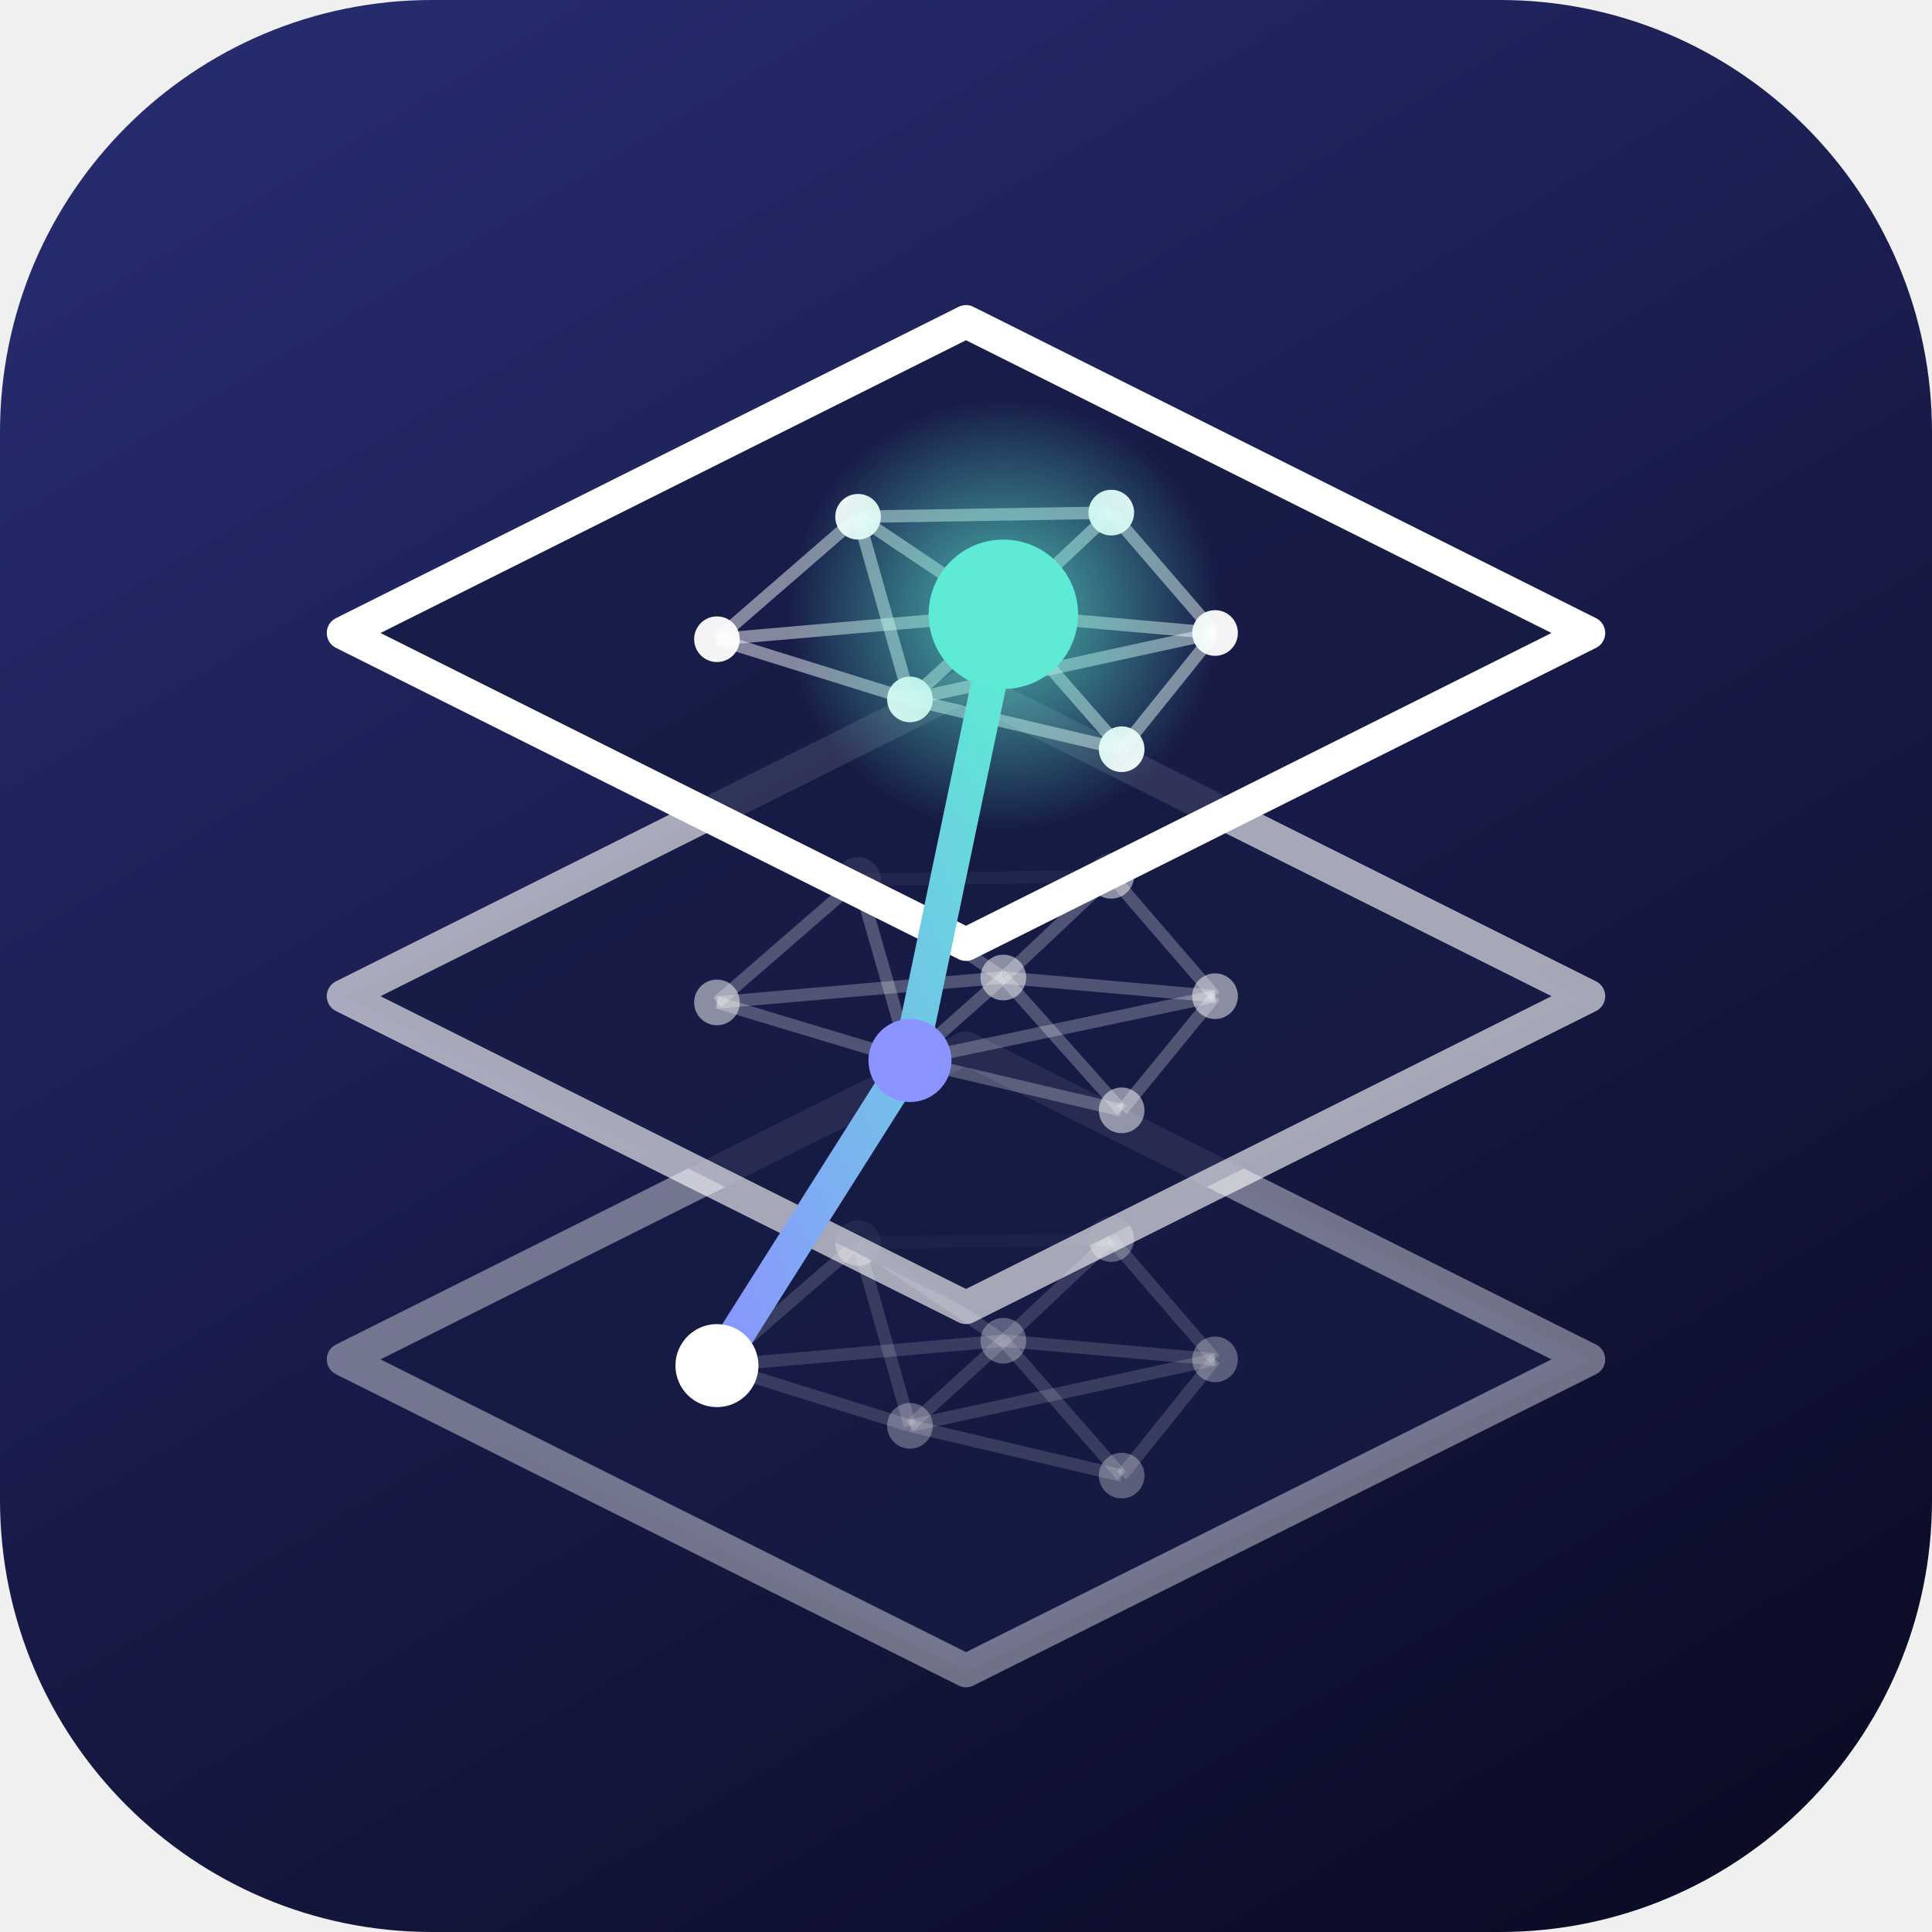
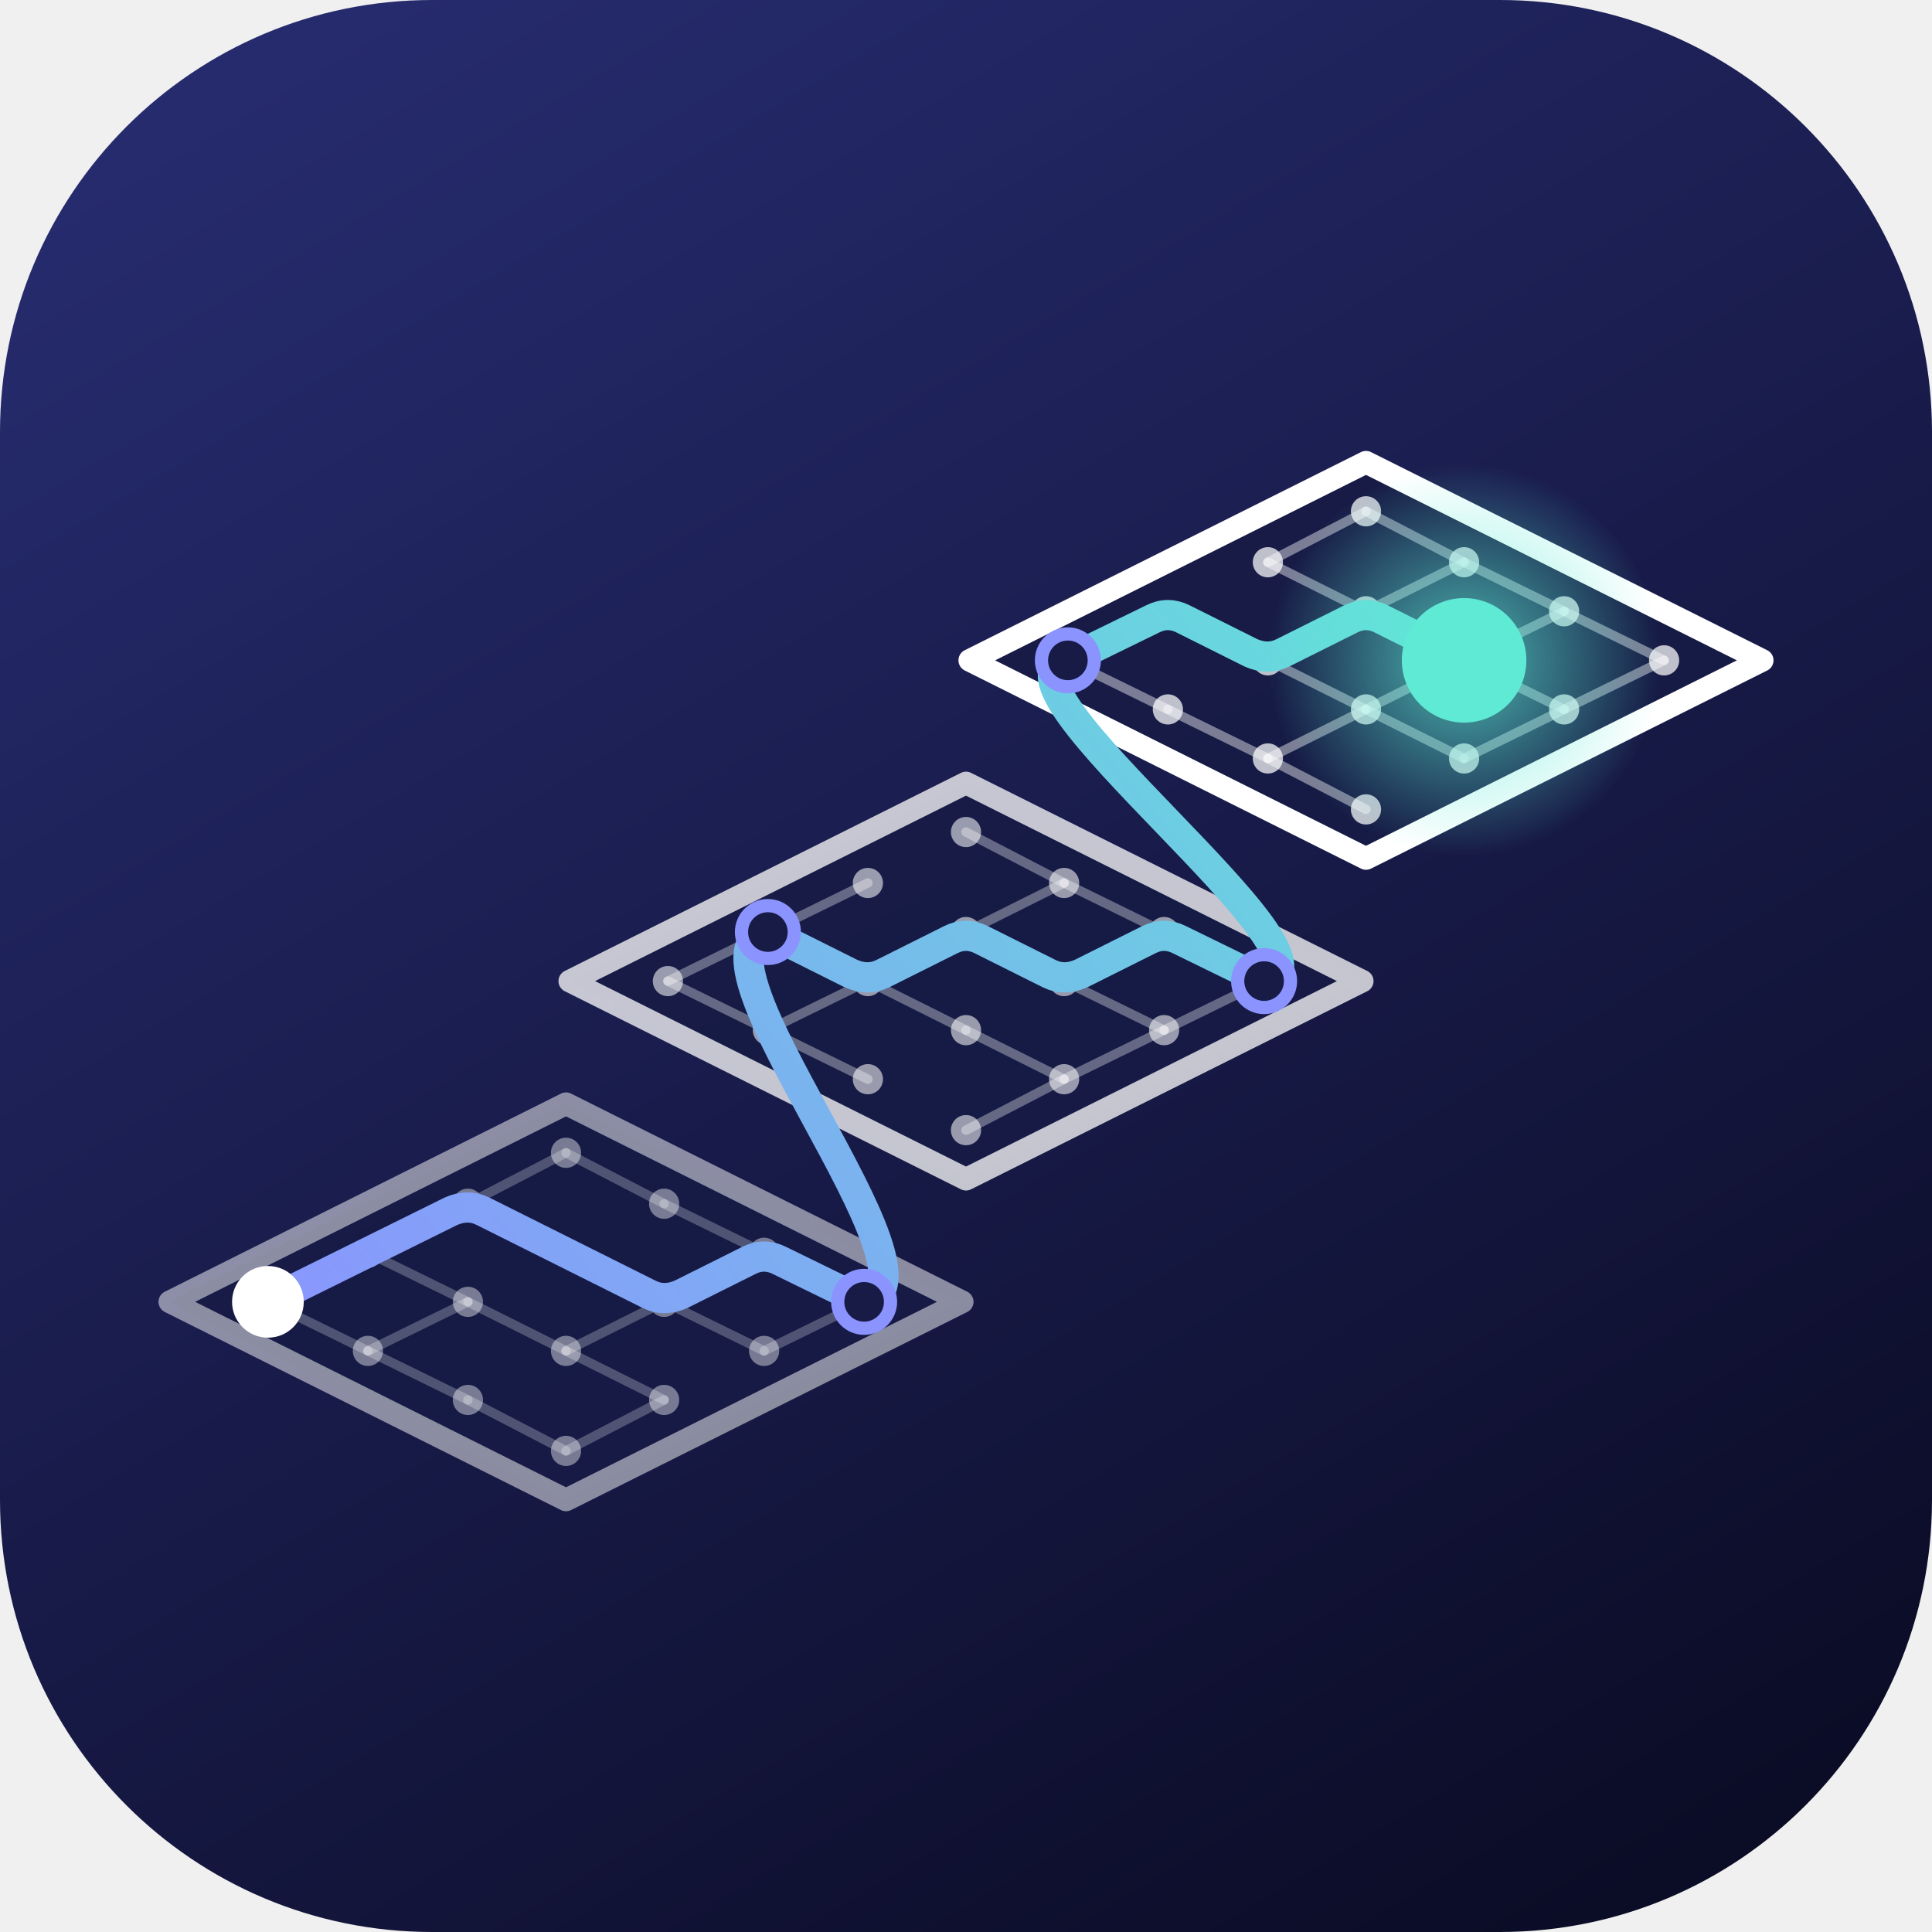
<svg xmlns="http://www.w3.org/2000/svg" viewBox="0 0 1024 1024" width="1024" height="1024" role="img" aria-label="Engram">
  <defs>
    <linearGradient id="bg" x1="0.2" y1="0" x2="0.8" y2="1">
      <stop offset="0" stop-color="#262B6E" />
      <stop offset="1" stop-color="#0B0C26" />
    </linearGradient>
-     <linearGradient id="route" x1="0" y1="1" x2="1" y2="0">
+     <linearGradient id="route" gradientUnits="userSpaceOnUse" x1="200" y1="800" x2="840" y2="260">
      <stop offset="0" stop-color="#8B93FF" />
      <stop offset="1" stop-color="#5EEAD4" />
    </linearGradient>
    <radialGradient id="glow" cx="0.5" cy="0.5" r="0.5">
      <stop offset="0" stop-color="#5EEAD4" stop-opacity="0.75" />
      <stop offset="1" stop-color="#5EEAD4" stop-opacity="0" />
    </radialGradient>
  </defs>
  <rect width="1024" height="1024" rx="229" fill="url(#bg)" />
-   <g transform="translate(512 528) scale(1.1) translate(-512 -525)">
-     <polygon points="512,850 812,700 512,550 212,700" fill="#171B45" fill-opacity="0.82" stroke="#FFFFFF" stroke-opacity="0.4" stroke-width="16" stroke-linejoin="round" />
-     <g stroke="#FFFFFF" stroke-opacity="0.15" stroke-width="6">
-       <line x1="460" y1="644" x2="582" y2="642" />
-       <line x1="460" y1="644" x2="485" y2="732" />
-       <line x1="460" y1="644" x2="392" y2="703" />
-       <line x1="460" y1="644" x2="530" y2="691" />
-       <line x1="582" y1="642" x2="632" y2="700" />
-       <line x1="582" y1="642" x2="530" y2="691" />
-       <line x1="632" y1="700" x2="587" y2="756" />
-       <line x1="632" y1="700" x2="485" y2="732" />
-       <line x1="632" y1="700" x2="530" y2="691" />
-       <line x1="587" y1="756" x2="485" y2="732" />
-       <line x1="587" y1="756" x2="530" y2="691" />
-       <line x1="485" y1="732" x2="392" y2="703" />
-       <line x1="485" y1="732" x2="530" y2="691" />
-       <line x1="392" y1="703" x2="530" y2="691" />
-     </g>
-     <g fill="#FFFFFF" fill-opacity="0.3">
-       <circle cx="460" cy="644" r="11" />
-       <circle cx="582" cy="642" r="11" />
-       <circle cx="632" cy="700" r="11" />
-       <circle cx="587" cy="756" r="11" />
-       <circle cx="485" cy="732" r="11" />
-       <circle cx="392" cy="703" r="11" />
-       <circle cx="530" cy="691" r="11" />
-     </g>
-     <polygon points="512,675 812,525 512,375 212,525" fill="#171B45" fill-opacity="0.82" stroke="#FFFFFF" stroke-opacity="0.62" stroke-width="16" stroke-linejoin="round" />
-     <g stroke="#FFFFFF" stroke-opacity="0.25" stroke-width="6">
-       <line x1="460" y1="469" x2="582" y2="467" />
-       <line x1="460" y1="469" x2="485" y2="556" />
-       <line x1="460" y1="469" x2="392" y2="528" />
-       <line x1="460" y1="469" x2="530" y2="516" />
-       <line x1="582" y1="467" x2="632" y2="525" />
-       <line x1="582" y1="467" x2="530" y2="516" />
-       <line x1="632" y1="525" x2="587" y2="580" />
-       <line x1="632" y1="525" x2="485" y2="556" />
-       <line x1="632" y1="525" x2="530" y2="516" />
-       <line x1="587" y1="580" x2="485" y2="556" />
-       <line x1="587" y1="580" x2="530" y2="516" />
-       <line x1="485" y1="556" x2="392" y2="528" />
-       <line x1="485" y1="556" x2="530" y2="516" />
-       <line x1="392" y1="528" x2="530" y2="516" />
-     </g>
-     <g fill="#FFFFFF" fill-opacity="0.5">
-       <circle cx="460" cy="469" r="11" />
-       <circle cx="582" cy="467" r="11" />
-       <circle cx="632" cy="525" r="11" />
-       <circle cx="587" cy="580" r="11" />
-       <circle cx="485" cy="556" r="11" />
-       <circle cx="392" cy="528" r="11" />
-       <circle cx="530" cy="516" r="11" />
-     </g>
-     <polygon points="512,500 812,350 512,200 212,350" fill="#171B45" fill-opacity="0.82" stroke="#FFFFFF" stroke-opacity="1" stroke-width="16" stroke-linejoin="round" />
-     <g stroke="#FFFFFF" stroke-opacity="0.47" stroke-width="6">
-       <line x1="460" y1="294" x2="582" y2="292" />
-       <line x1="460" y1="294" x2="485" y2="382" />
-       <line x1="460" y1="294" x2="392" y2="353" />
-       <line x1="460" y1="294" x2="530" y2="341" />
-       <line x1="582" y1="292" x2="632" y2="350" />
-       <line x1="582" y1="292" x2="530" y2="341" />
-       <line x1="632" y1="350" x2="587" y2="406" />
-       <line x1="632" y1="350" x2="485" y2="382" />
-       <line x1="632" y1="350" x2="530" y2="341" />
-       <line x1="587" y1="406" x2="485" y2="382" />
-       <line x1="587" y1="406" x2="530" y2="341" />
-       <line x1="485" y1="382" x2="392" y2="353" />
-       <line x1="485" y1="382" x2="530" y2="341" />
-       <line x1="392" y1="353" x2="530" y2="341" />
-     </g>
-     <g fill="#FFFFFF" fill-opacity="0.95">
-       <circle cx="460" cy="294" r="11" />
-       <circle cx="582" cy="292" r="11" />
-       <circle cx="632" cy="350" r="11" />
-       <circle cx="587" cy="406" r="11" />
-       <circle cx="485" cy="382" r="11" />
-       <circle cx="392" cy="353" r="11" />
-       <circle cx="530" cy="341" r="11" />
-     </g>
-     <path d="M392 703 L485 556 L530 341" fill="none" stroke="url(#route)" stroke-width="17" stroke-linecap="round" stroke-linejoin="round" />
-     <circle cx="392" cy="703" r="20" fill="#FFFFFF" />
-     <circle cx="485" cy="556" r="20" fill="#8B93FF" />
-     <circle cx="530" cy="341" r="104" fill="url(#glow)" />
-     <circle cx="530" cy="341" r="36" fill="#5EEAD4" />
+   <polygon points="300,795 510,690 300,585 90,690" fill="#171B45" fill-opacity="0.9" stroke="#FFFFFF" stroke-opacity="0.5" stroke-width="12" stroke-linejoin="round" />
+   <g stroke="#FFFFFF" stroke-opacity="0.25" stroke-width="5" stroke-linecap="round">
+     <line x1="300" y1="611" x2="248" y2="638" />
+     <line x1="300" y1="611" x2="352" y2="638" />
+     <line x1="195" y1="664" x2="248" y2="690" />
+     <line x1="142" y1="690" x2="195" y2="716" />
+     <line x1="352" y1="638" x2="405" y2="664" />
+     <line x1="248" y1="690" x2="195" y2="716" />
+     <line x1="248" y1="690" x2="300" y2="716" />
+     <line x1="195" y1="716" x2="248" y2="742" />
+     <line x1="352" y1="690" x2="300" y2="716" />
+     <line x1="352" y1="690" x2="405" y2="716" />
+     <line x1="300" y1="716" x2="352" y2="742" />
+     <line x1="248" y1="742" x2="300" y2="769" />
+     <line x1="458" y1="690" x2="405" y2="716" />
+     <line x1="352" y1="742" x2="300" y2="769" />
  </g>
+   <g fill="#FFFFFF" fill-opacity="0.42">
+     <circle cx="300" cy="611" r="8" />
+     <circle cx="248" cy="638" r="8" />
+     <circle cx="195" cy="664" r="8" />
+     <circle cx="142" cy="690" r="8" />
+     <circle cx="352" cy="638" r="8" />
+     <circle cx="248" cy="690" r="8" />
+     <circle cx="195" cy="716" r="8" />
+     <circle cx="405" cy="664" r="8" />
+     <circle cx="352" cy="690" r="8" />
+     <circle cx="300" cy="716" r="8" />
+     <circle cx="248" cy="742" r="8" />
+     <circle cx="458" cy="690" r="8" />
+     <circle cx="405" cy="716" r="8" />
+     <circle cx="352" cy="742" r="8" />
+     <circle cx="300" cy="769" r="8" />
+   </g>
+   <polygon points="512,625 722,520 512,415 302,520" fill="#171B45" fill-opacity="0.9" stroke="#FFFFFF" stroke-opacity="0.75" stroke-width="12" stroke-linejoin="round" />
+   <g stroke="#FFFFFF" stroke-opacity="0.34" stroke-width="5" stroke-linecap="round">
+     <line x1="512" y1="441" x2="564" y2="468" />
+     <line x1="460" y1="468" x2="407" y2="494" />
+     <line x1="407" y1="494" x2="354" y2="520" />
+     <line x1="354" y1="520" x2="407" y2="546" />
+     <line x1="564" y1="468" x2="512" y2="494" />
+     <line x1="564" y1="468" x2="617" y2="494" />
+     <line x1="460" y1="520" x2="407" y2="546" />
+     <line x1="460" y1="520" x2="512" y2="546" />
+     <line x1="407" y1="546" x2="460" y2="572" />
+     <line x1="564" y1="520" x2="617" y2="546" />
+     <line x1="512" y1="546" x2="564" y2="572" />
+     <line x1="670" y1="520" x2="617" y2="546" />
+     <line x1="617" y1="546" x2="564" y2="572" />
+     <line x1="564" y1="572" x2="512" y2="599" />
+   </g>
+   <g fill="#FFFFFF" fill-opacity="0.56">
+     <circle cx="512" cy="441" r="8" />
+     <circle cx="460" cy="468" r="8" />
+     <circle cx="407" cy="494" r="8" />
+     <circle cx="354" cy="520" r="8" />
+     <circle cx="564" cy="468" r="8" />
+     <circle cx="512" cy="494" r="8" />
+     <circle cx="460" cy="520" r="8" />
+     <circle cx="407" cy="546" r="8" />
+     <circle cx="617" cy="494" r="8" />
+     <circle cx="564" cy="520" r="8" />
+     <circle cx="512" cy="546" r="8" />
+     <circle cx="460" cy="572" r="8" />
+     <circle cx="670" cy="520" r="8" />
+     <circle cx="617" cy="546" r="8" />
+     <circle cx="564" cy="572" r="8" />
+     <circle cx="512" cy="599" r="8" />
+   </g>
+   <polygon points="724,455 934,350 724,245 514,350" fill="#171B45" fill-opacity="0.9" stroke="#FFFFFF" stroke-opacity="1.0" stroke-width="12" stroke-linejoin="round" />
+   <g stroke="#FFFFFF" stroke-opacity="0.43" stroke-width="5" stroke-linecap="round">
+     <line x1="724" y1="271" x2="672" y2="298" />
+     <line x1="724" y1="271" x2="776" y2="298" />
+     <line x1="672" y1="298" x2="724" y2="324" />
+     <line x1="566" y1="350" x2="619" y2="376" />
+     <line x1="776" y1="298" x2="724" y2="324" />
+     <line x1="776" y1="298" x2="829" y2="324" />
+     <line x1="672" y1="350" x2="724" y2="376" />
+     <line x1="619" y1="376" x2="672" y2="402" />
+     <line x1="829" y1="324" x2="776" y2="350" />
+     <line x1="829" y1="324" x2="882" y2="350" />
+     <line x1="776" y1="350" x2="724" y2="376" />
+     <line x1="776" y1="350" x2="829" y2="376" />
+     <line x1="724" y1="376" x2="672" y2="402" />
+     <line x1="724" y1="376" x2="776" y2="402" />
+     <line x1="672" y1="402" x2="724" y2="429" />
+     <line x1="882" y1="350" x2="829" y2="376" />
+     <line x1="829" y1="376" x2="776" y2="402" />
+   </g>
+   <g fill="#FFFFFF" fill-opacity="0.72">
+     <circle cx="724" cy="271" r="8" />
+     <circle cx="672" cy="298" r="8" />
+     <circle cx="566" cy="350" r="8" />
+     <circle cx="776" cy="298" r="8" />
+     <circle cx="724" cy="324" r="8" />
+     <circle cx="672" cy="350" r="8" />
+     <circle cx="619" cy="376" r="8" />
+     <circle cx="829" cy="324" r="8" />
+     <circle cx="776" cy="350" r="8" />
+     <circle cx="724" cy="376" r="8" />
+     <circle cx="672" cy="402" r="8" />
+     <circle cx="882" cy="350" r="8" />
+     <circle cx="829" cy="376" r="8" />
+     <circle cx="776" cy="402" r="8" />
+     <circle cx="724" cy="429" r="8" />
+   </g>
+   <path d="M142 690 L239 642 Q248 638 256 642 L344 686 Q352 690 361 686 L397 668 Q405 664 413 668 L458 690" fill="none" stroke="url(#route)" stroke-width="16" stroke-linecap="round" stroke-linejoin="round" />
+   <path d="M407 494 L451 516 Q460 520 468 516 L504 498 Q512 494 520 498 L556 516 Q564 520 573 516 L609 498 Q617 494 625 498 L670 520" fill="none" stroke="url(#route)" stroke-width="16" stroke-linecap="round" stroke-linejoin="round" />
+   <path d="M566 350 L611 328 Q619 324 627 328 L663 346 Q672 350 680 346 L716 328 Q724 324 732 328 L776 350" fill="none" stroke="url(#route)" stroke-width="16" stroke-linecap="round" stroke-linejoin="round" />
+   <path d="M458 690 C508 680 357 504 407 494" fill="none" stroke="url(#route)" stroke-width="16" stroke-linecap="round" />
+   <path d="M670 520 C720 510 516 360 566 350" fill="none" stroke="url(#route)" stroke-width="16" stroke-linecap="round" />
+   <circle cx="142" cy="690" r="19" fill="#FFFFFF" />
+   <circle cx="407" cy="494" r="14" fill="#171B45" stroke="#8B93FF" stroke-width="7" />
+   <circle cx="566" cy="350" r="14" fill="#171B45" stroke="#8B93FF" stroke-width="7" />
+   <circle cx="458" cy="690" r="14" fill="#171B45" stroke="#8B93FF" stroke-width="7" />
+   <circle cx="670" cy="520" r="14" fill="#171B45" stroke="#8B93FF" stroke-width="7" />
+   <circle cx="776" cy="350" r="104" fill="url(#glow)" />
+   <circle cx="776" cy="350" r="33" fill="#5EEAD4" />
</svg>
